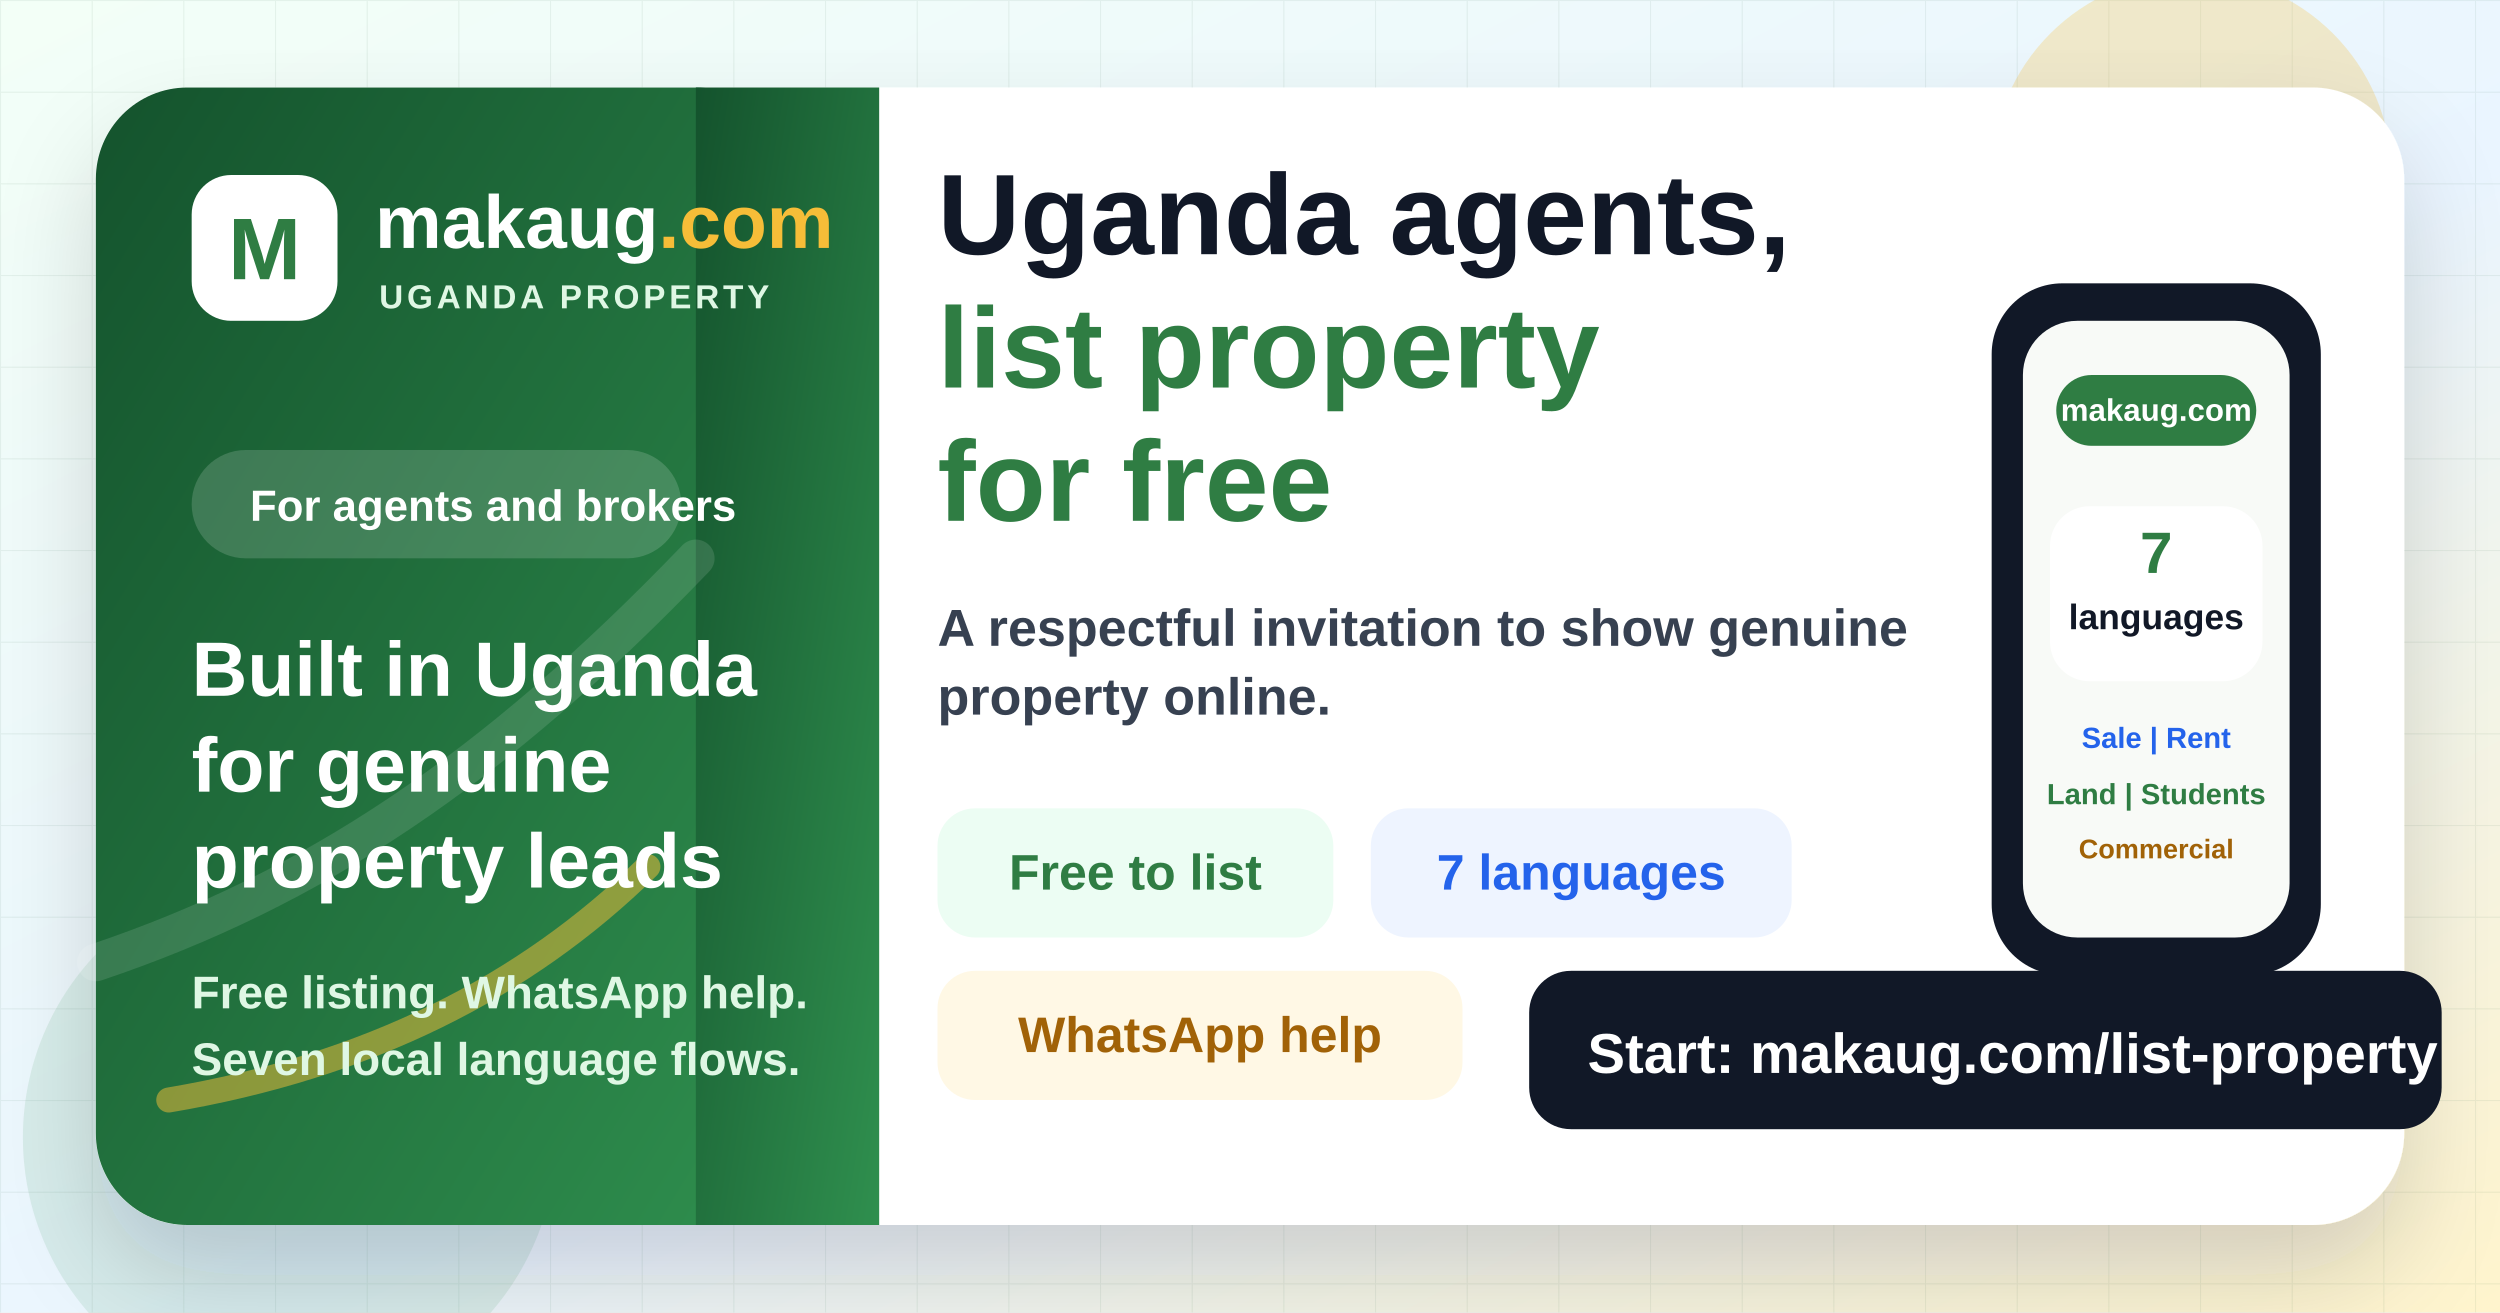
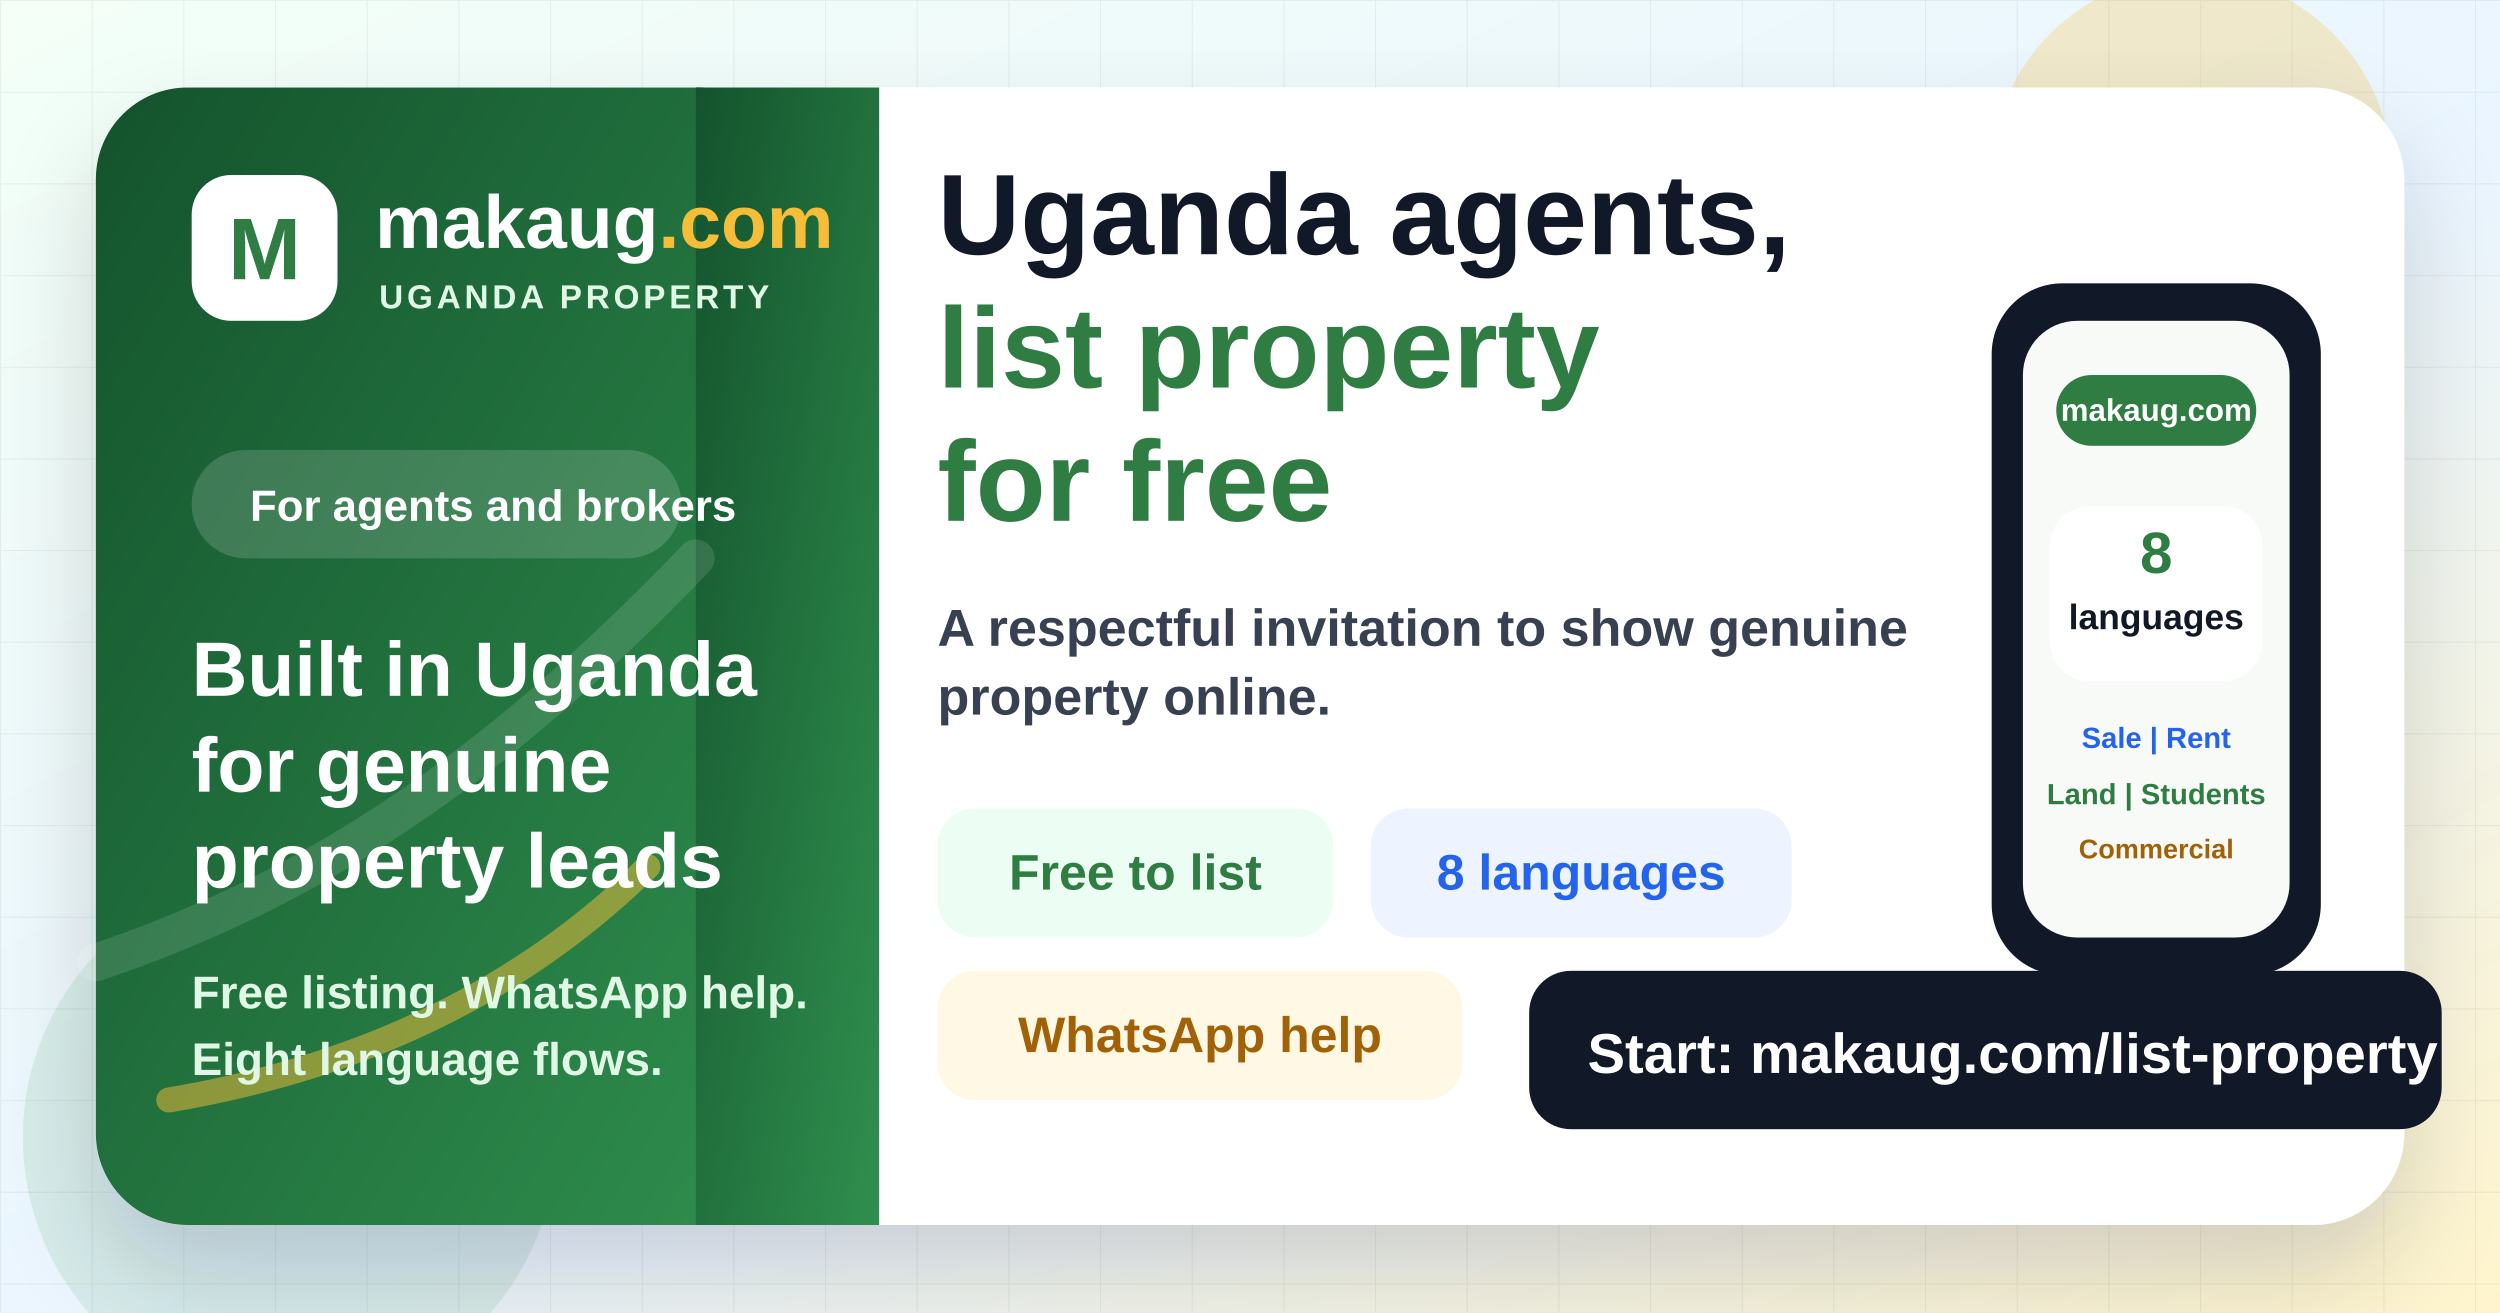
<svg xmlns="http://www.w3.org/2000/svg" width="1200" height="630" viewBox="0 0 1200 630" role="img" aria-labelledby="title desc">
  <defs>
    <linearGradient id="pageBg" x1="0" x2="1" y1="0" y2="1">
      <stop offset="0" stop-color="#f3fff7" />
      <stop offset="0.56" stop-color="#eaf5ff" />
      <stop offset="1" stop-color="#fff4cc" />
    </linearGradient>
    <linearGradient id="brandGreen" x1="0" x2="1" y1="0" y2="1">
      <stop offset="0" stop-color="#14532d" />
      <stop offset="1" stop-color="#2f8f4e" />
    </linearGradient>
    <linearGradient id="goldWash" x1="0" x2="1" y1="0" y2="1">
      <stop offset="0" stop-color="#fff7db" />
      <stop offset="1" stop-color="#f6bd38" />
    </linearGradient>
    <filter id="softShadow" x="-20%" y="-20%" width="140%" height="140%">
      <feDropShadow dx="0" dy="24" stdDeviation="24" flood-color="#0f172a" flood-opacity="0.16" />
    </filter>
    <pattern id="softGrid" width="44" height="44" patternUnits="userSpaceOnUse">
      <path d="M44 0H0v44" fill="none" stroke="#14532d" stroke-opacity="0.07" stroke-width="1" />
    </pattern>
  </defs>
  <rect width="1200" height="630" fill="url(#pageBg)" />
  <rect width="1200" height="630" fill="url(#softGrid)" />
  <circle cx="1052" cy="84" r="96" fill="#f6bd38" opacity="0.26" />
  <circle cx="139" cy="546" r="128" fill="#2f8f4e" opacity="0.11" />
  <path d="M82 480c145-14 242-67 323-160" fill="none" stroke="#2f8f4e" stroke-width="17" stroke-linecap="round" opacity="0.15" />
  <path d="M820 566c74-78 160-114 265-108" fill="none" stroke="#2463eb" stroke-width="14" stroke-linecap="round" opacity="0.12" />
  <g transform="translate(46 42)">
    <rect width="1108" height="546" rx="44" fill="#ffffff" filter="url(#softShadow)" />
    <rect width="332" height="546" rx="44" fill="url(#brandGreen)" />
    <path d="M288 0h88v546h-88z" fill="url(#brandGreen)" />
    <path d="M0 420c104-35 190-92 288-194" fill="none" stroke="#ffffff" stroke-width="18" stroke-linecap="round" opacity="0.12" />
    <path d="M35 486c95-16 171-54 230-112" fill="none" stroke="#f6bd38" stroke-width="12" stroke-linecap="round" opacity="0.5" />
    <g transform="translate(46 42)">
      <rect x="0" y="0" width="70" height="70" rx="19" fill="#ffffff" />
      <text x="35" y="50" text-anchor="middle" font-family="Arial, Helvetica, sans-serif" font-size="42" font-weight="900" fill="#2f7d43">M</text>
      <text x="88" y="35" font-family="Arial, Helvetica, sans-serif" font-size="36" font-weight="900" fill="#ffffff">makaug<tspan fill="#f6bd38">.com</tspan>
      </text>
      <text x="90" y="64" font-family="Arial, Helvetica, sans-serif" font-size="16" font-weight="800" fill="#dff7e4" letter-spacing="1.8">UGANDA PROPERTY</text>
    </g>
    <g transform="translate(46 174)">
      <rect x="0" y="0" width="235" height="52" rx="26" fill="#ffffff" opacity="0.16" />
      <text x="28" y="34" font-family="Arial, Helvetica, sans-serif" font-size="21" font-weight="900" fill="#ffffff">For agents and brokers</text>
      <text x="0" y="118" font-family="Arial, Helvetica, sans-serif" font-size="37" font-weight="900" fill="#ffffff">Built in Uganda</text>
      <text x="0" y="164" font-family="Arial, Helvetica, sans-serif" font-size="37" font-weight="900" fill="#ffffff">for genuine</text>
      <text x="0" y="210" font-family="Arial, Helvetica, sans-serif" font-size="37" font-weight="900" fill="#ffffff">property leads</text>
      <text x="0" y="268" font-family="Arial, Helvetica, sans-serif" font-size="22" font-weight="800" fill="#dff7e4">Free listing. WhatsApp help.</text>
-       <text x="0" y="300" font-family="Arial, Helvetica, sans-serif" font-size="22" font-weight="800" fill="#dff7e4">Seven local language flows.</text>
+       <text x="0" y="300" font-family="Arial, Helvetica, sans-serif" font-size="22" font-weight="800" fill="#dff7e4">Eight language flows.</text>
    </g>
    <g transform="translate(404 80)">
      <text x="0" y="0" font-family="Arial, Helvetica, sans-serif" font-size="55" font-weight="950" fill="#111827">Uganda agents,</text>
      <text x="0" y="64" font-family="Arial, Helvetica, sans-serif" font-size="55" font-weight="950" fill="#2f7d43">list property</text>
      <text x="0" y="128" font-family="Arial, Helvetica, sans-serif" font-size="55" font-weight="950" fill="#2f7d43">for free</text>
      <text x="0" y="188" font-family="Arial, Helvetica, sans-serif" font-size="25" font-weight="750" fill="#374151">A respectful invitation to show genuine</text>
      <text x="0" y="221" font-family="Arial, Helvetica, sans-serif" font-size="25" font-weight="750" fill="#374151">property online.</text>
      <g transform="translate(0 266)">
        <rect x="0" y="0" width="190" height="62" rx="18" fill="#ecfdf3" />
        <text x="95" y="39" text-anchor="middle" font-family="Arial, Helvetica, sans-serif" font-size="24" font-weight="900" fill="#2f7d43">Free to list</text>
        <rect x="208" y="0" width="202" height="62" rx="18" fill="#eef4ff" />
-         <text x="309" y="39" text-anchor="middle" font-family="Arial, Helvetica, sans-serif" font-size="24" font-weight="900" fill="#2463eb">7 languages</text>
+         <text x="309" y="39" text-anchor="middle" font-family="Arial, Helvetica, sans-serif" font-size="24" font-weight="900" fill="#2463eb">8 languages</text>
        <rect x="0" y="78" width="252" height="62" rx="18" fill="#fff8e5" />
        <text x="126" y="117" text-anchor="middle" font-family="Arial, Helvetica, sans-serif" font-size="24" font-weight="900" fill="#a16207">WhatsApp help</text>
      </g>
      <g transform="translate(284 344)">
        <rect x="0" y="0" width="438" height="76" rx="20" fill="#111827" />
        <text x="28" y="49" font-family="Arial, Helvetica, sans-serif" font-size="27" font-weight="950" fill="#ffffff">Start: makaug.com/list-property</text>
      </g>
    </g>
    <g transform="translate(910 94)">
      <rect x="0" y="0" width="158" height="332" rx="34" fill="#111827" />
      <rect x="15" y="18" width="128" height="296" rx="26" fill="#f8faf7" />
      <rect x="31" y="44" width="96" height="34" rx="17" fill="#2f7d43" />
      <text x="79" y="66" text-anchor="middle" font-family="Arial, Helvetica, sans-serif" font-size="15" font-weight="900" fill="#ffffff">makaug.com</text>
      <rect x="28" y="107" width="102" height="84" rx="19" fill="#ffffff" />
-       <text x="79" y="139" text-anchor="middle" font-family="Arial, Helvetica, sans-serif" font-size="28" font-weight="950" fill="#2f7d43">7</text>
+       <text x="79" y="139" text-anchor="middle" font-family="Arial, Helvetica, sans-serif" font-size="28" font-weight="950" fill="#2f7d43">8</text>
      <text x="79" y="166" text-anchor="middle" font-family="Arial, Helvetica, sans-serif" font-size="17" font-weight="900" fill="#111827">languages</text>
      <text x="79" y="223" text-anchor="middle" font-family="Arial, Helvetica, sans-serif" font-size="14" font-weight="900" fill="#2463eb">Sale | Rent</text>
      <text x="79" y="250" text-anchor="middle" font-family="Arial, Helvetica, sans-serif" font-size="14" font-weight="900" fill="#2f7d43">Land | Students</text>
      <text x="79" y="276" text-anchor="middle" font-family="Arial, Helvetica, sans-serif" font-size="13" font-weight="900" fill="#a16207">Commercial</text>
    </g>
  </g>
</svg>
